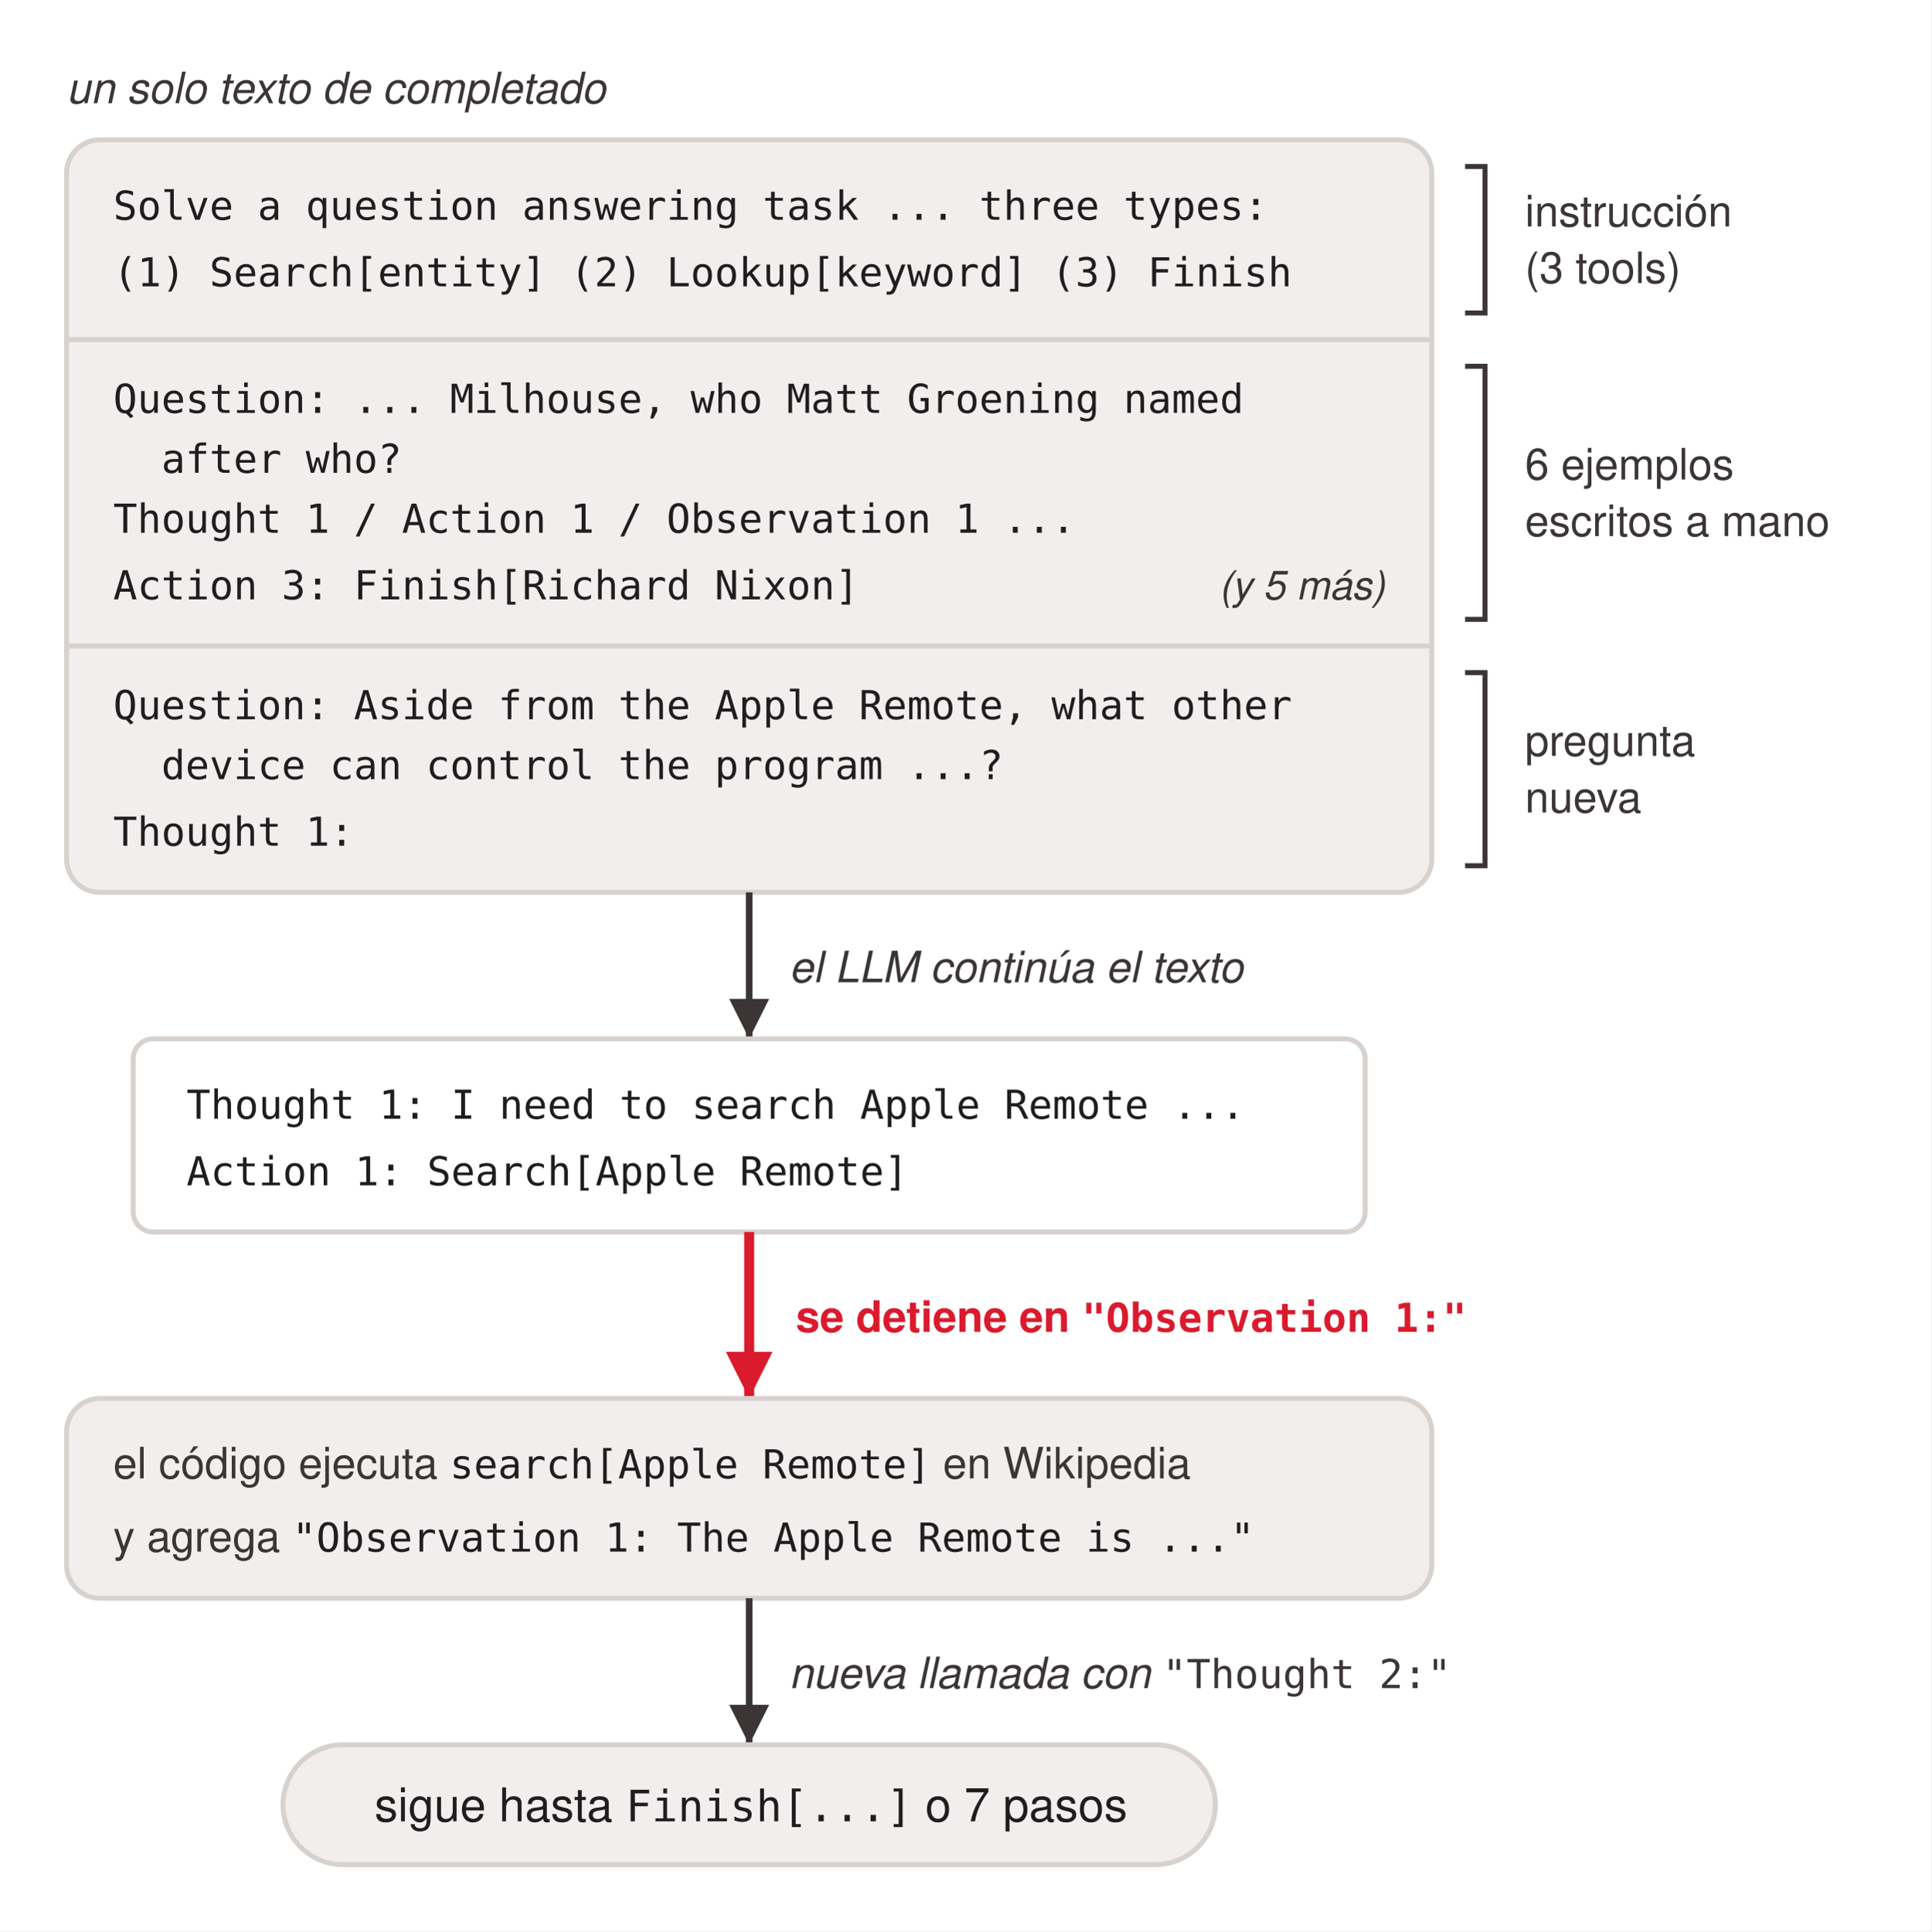
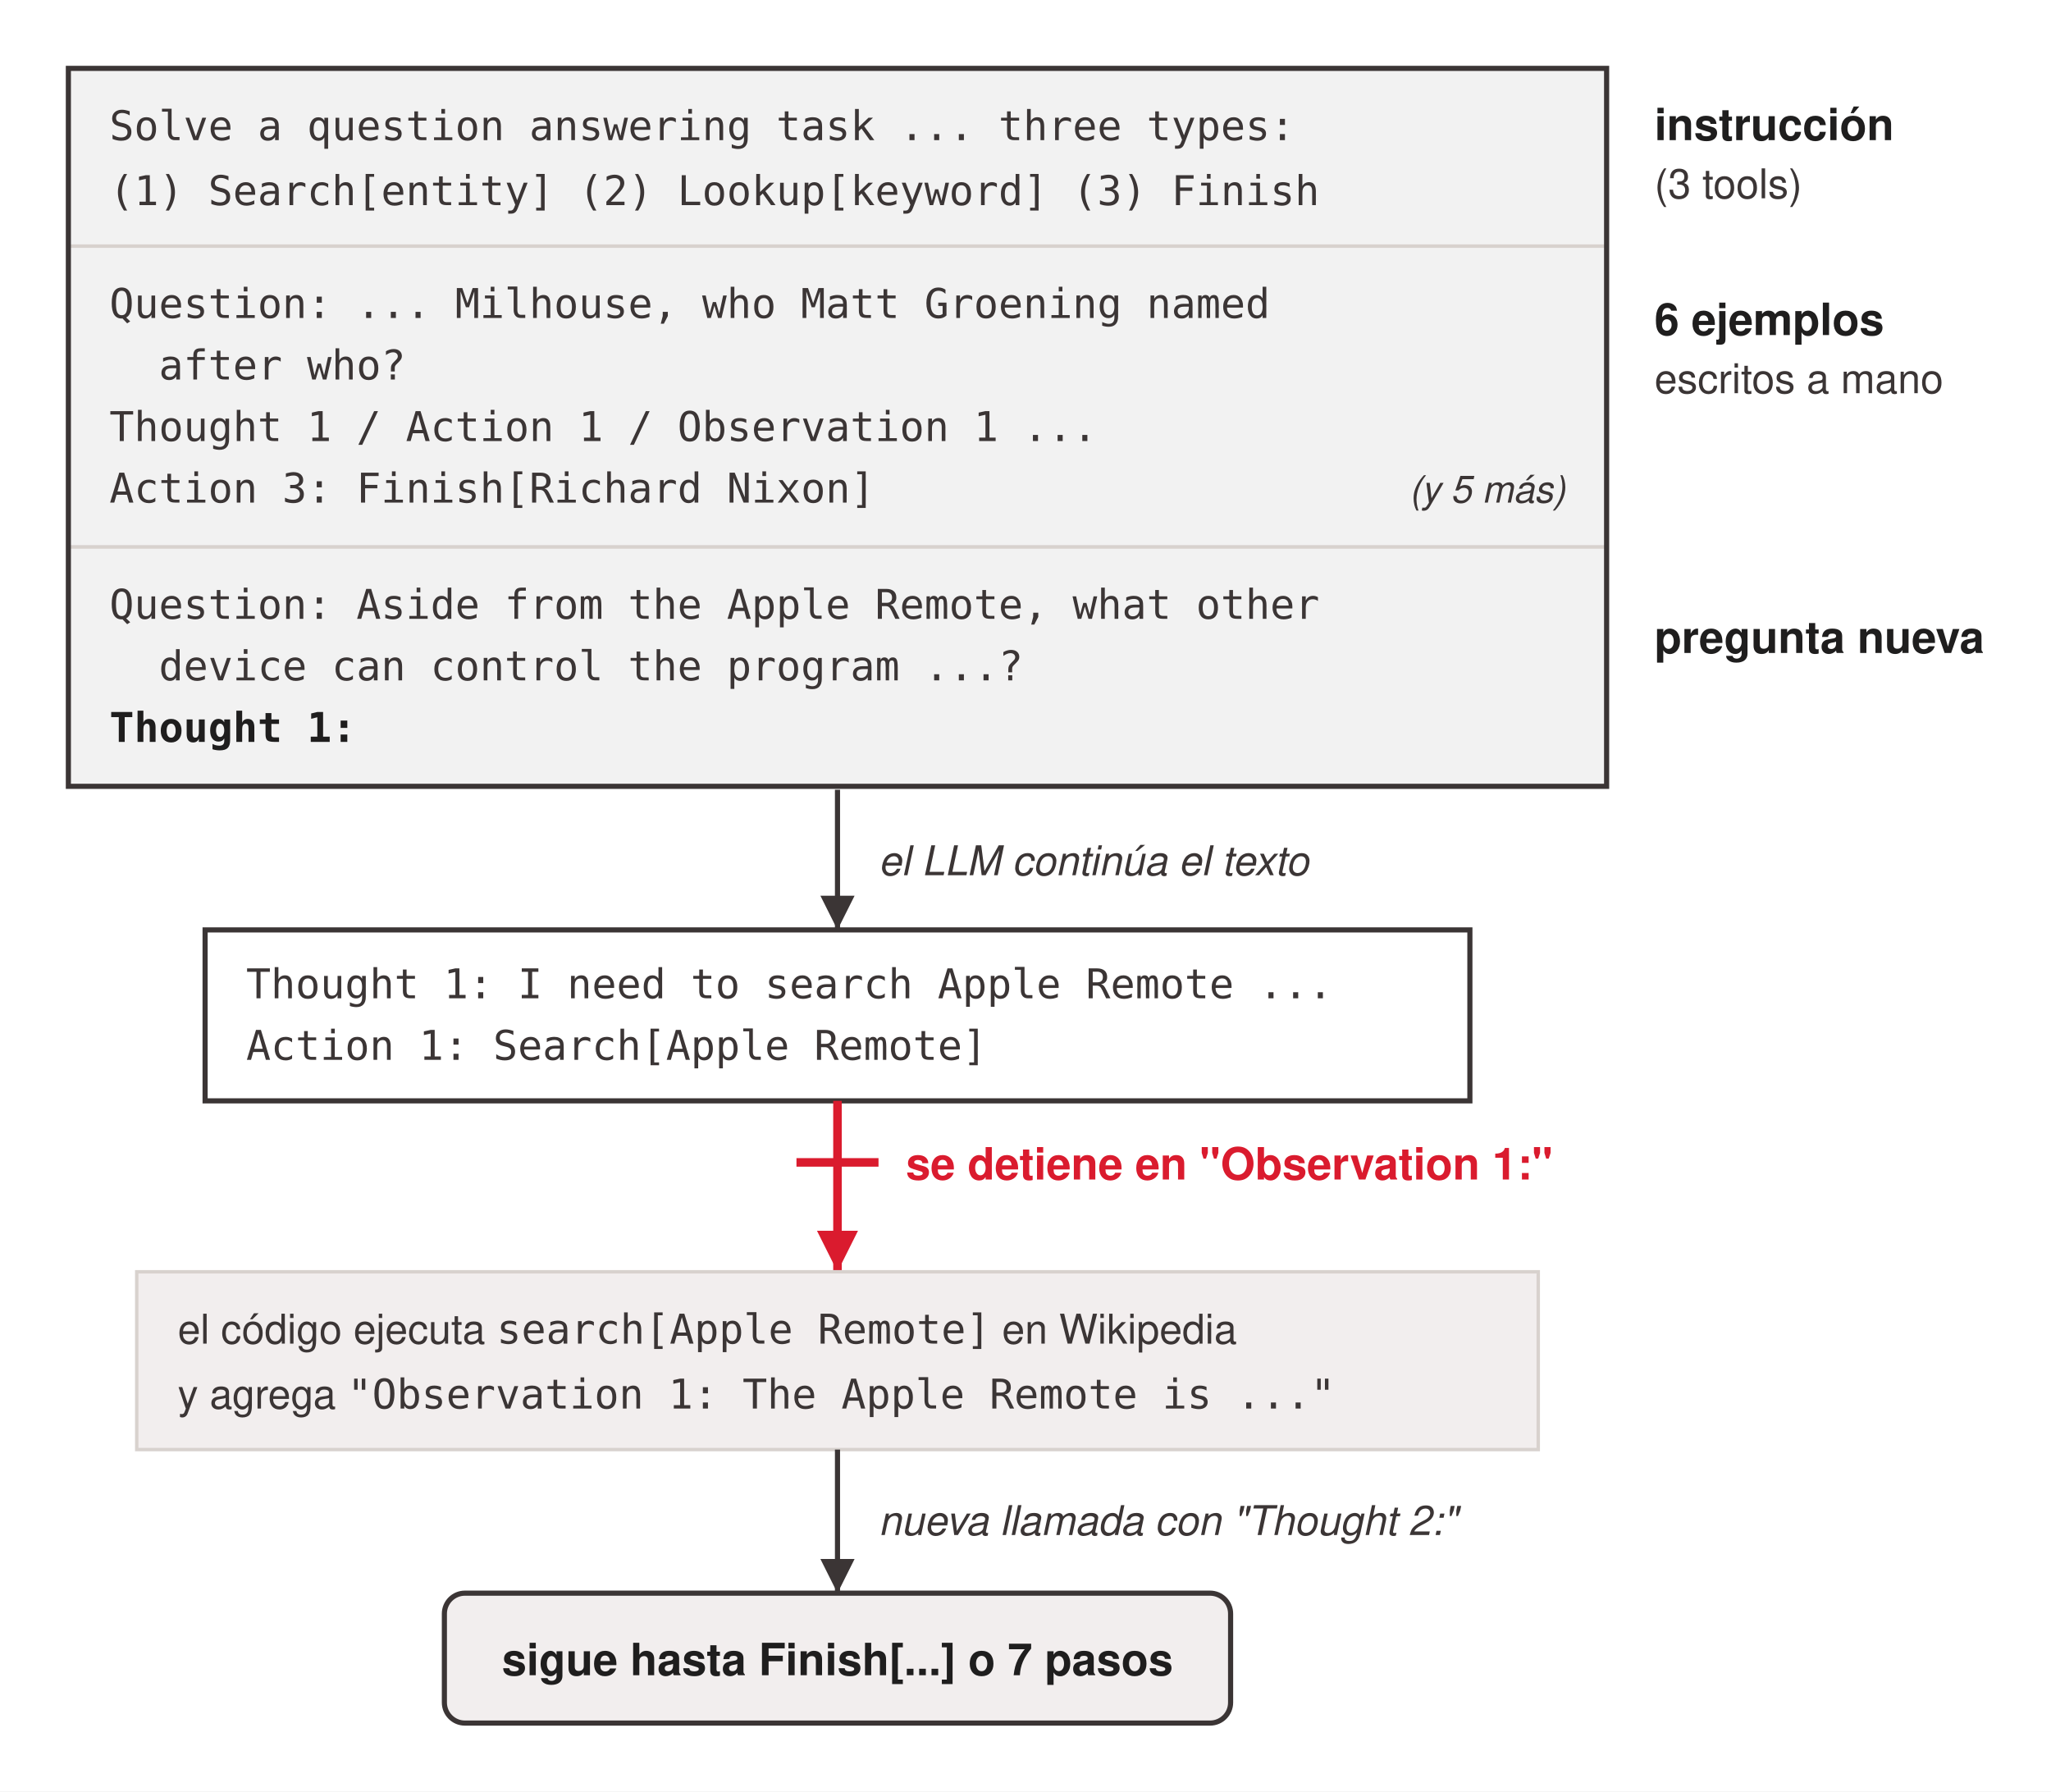
- <svg xmlns="http://www.w3.org/2000/svg" viewBox="0 0 580 580" font-family="Helvetica, Arial, sans-serif" font-size="13" fill="#3B3535">
+ <svg xmlns="http://www.w3.org/2000/svg" class="ts-anim-s4-4-1-prompt-completo-corte" viewBox="0 0 600 524" font-family="Helvetica, Arial, sans-serif" font-size="12" fill="#3B3535">
+   <style>/* talksmith-animation */
+ .ts-anim-s4-4-1-prompt-completo-corte [data-beat]{animation:ts-beat-in 0.6s ease-out backwards}
+ .ts-anim-s4-4-1-prompt-completo-corte [data-beat-effect=pulse]{animation-name:ts-beat-pulse;animation-duration:0.8s;animation-fill-mode:none;transform-box:fill-box;transform-origin:center}
+ .ts-anim-s4-4-1-prompt-completo-corte [data-beat="1"]{animation-delay:0.50s}
+ .ts-anim-s4-4-1-prompt-completo-corte [data-beat="2"]{animation-delay:1.60s}
+ .ts-anim-s4-4-1-prompt-completo-corte [data-beat="3"]{animation-delay:2.70s}
+ .ts-anim-s4-4-1-prompt-completo-corte [data-beat="4"]{animation-delay:3.80s}
+ .ts-anim-s4-4-1-prompt-completo-corte [data-beat="5"]{animation-delay:4.90s}
+ .ts-anim-s4-4-1-prompt-completo-corte [data-beat="6"]{animation-delay:6.00s}
+ .ts-anim-s4-4-1-prompt-completo-corte [data-beat="7"]{animation-delay:7.10s}
+ @keyframes ts-beat-in{from{opacity:0}to{opacity:1}}
+ @keyframes ts-beat-pulse{0%,100%{transform:none}50%{transform:scale(1.08)}}
+ @media (prefers-reduced-motion:reduce){.ts-anim-s4-4-1-prompt-completo-corte [data-beat]{animation:none}}
+ </style>
  <defs>
-     <marker id="ah" markerUnits="userSpaceOnUse" markerWidth="12" markerHeight="12" viewBox="0 0 12 12" refX="12" refY="6" orient="auto">
-       <path d="M0,0 L12,6 L0,12 z" fill="#3B3535" />
+     <marker id="ah" viewBox="0 0 10 10" refX="10" refY="5" markerWidth="10" markerHeight="10" markerUnits="userSpaceOnUse" orient="auto">
+       <path d="M0,0 L10,5 L0,10 z" fill="#3B3535" />
    </marker>
-     <marker id="ahr" markerUnits="userSpaceOnUse" markerWidth="14" markerHeight="14" viewBox="0 0 14 14" refX="14" refY="7" orient="auto">
-       <path d="M0,0 L14,7 L0,14 z" fill="#DA1B2E" />
+     <marker id="ahr" viewBox="0 0 10 10" refX="10" refY="5" markerWidth="12" markerHeight="12" markerUnits="userSpaceOnUse" orient="auto">
+       <path d="M0,0 L10,5 L0,10 z" fill="#DA1B2E" />
    </marker>
  </defs>
-   <rect x="0" y="0" width="580" height="580" fill="#ffffff" />
-   <text x="20" y="31" font-style="italic">un solo texto de completado</text>
-   <rect x="20" y="42" width="410" height="226" rx="10" fill="#F2EEEE" stroke="#D8D2CE" stroke-width="1.5" />
-   <g stroke="#D8D2CE" stroke-width="1.5">
-     <line x1="20" y1="102" x2="430" y2="102" />
-     <line x1="20" y1="194" x2="430" y2="194" />
+   <rect x="0" y="0" width="600" height="524" fill="#ffffff" />
+   <g data-beat="1">
+     <rect x="20" y="20" width="450" height="52" fill="#F2F2F2" stroke="#D8D2CE" />
+     <text x="32" y="41" font-family="'Andale Mono', monospace" xml:space="preserve">Solve a question answering task ... three types:</text>
+     <text x="32" y="60" font-family="'Andale Mono', monospace" xml:space="preserve">(1) Search[entity] (2) Lookup[keyword] (3) Finish</text>
+     <text x="484" y="41" font-size="13" font-weight="bold" fill="#1F1E1E">instrucción</text>
+     <text x="484" y="58">(3 tools)</text>
  </g>
-   <g font-family="'Andale Mono', monospace" font-size="12" fill="#1F1E1E">
-     <text x="34" y="66">Solve a question answering task ... three types:</text>
-     <text x="34" y="86">(1) Search[entity] (2) Lookup[keyword] (3) Finish</text>
-     <text x="34" y="124">Question: ... Milhouse, who Matt Groening named</text>
-     <text x="34" y="142" xml:space="preserve">  after who?</text>
-     <text x="34" y="160">Thought 1 / Action 1 / Observation 1 ...</text>
-     <text x="34" y="180">Action 3: Finish[Richard Nixon]</text>
-     <text x="34" y="216">Question: Aside from the Apple Remote, what other</text>
-     <text x="34" y="234" xml:space="preserve">  device can control the program ...?</text>
-     <text x="34" y="254">Thought 1:</text>
+   <g data-beat="2">
+     <rect x="20" y="72" width="450" height="88" fill="#F2F2F2" stroke="#D8D2CE" />
+     <text x="32" y="93" font-family="'Andale Mono', monospace" xml:space="preserve">Question: ... Milhouse, who Matt Groening named</text>
+     <text x="32" y="111" font-family="'Andale Mono', monospace" xml:space="preserve">  after who?</text>
+     <text x="32" y="129" font-family="'Andale Mono', monospace" xml:space="preserve">Thought 1 / Action 1 / Observation 1 ...</text>
+     <text x="32" y="147" font-family="'Andale Mono', monospace" xml:space="preserve">Action 3: Finish[Richard Nixon]</text>
+     <text x="458" y="147" text-anchor="end" font-style="italic" font-size="11">(y 5 más)</text>
+     <text x="484" y="98" font-size="13" font-weight="bold" fill="#1F1E1E">6 ejemplos</text>
+     <text x="484" y="115">escritos a mano</text>
  </g>
-   <text x="416" y="180" text-anchor="end" font-size="12" font-style="italic">(y 5 más)</text>
-   <g stroke="#3B3535" stroke-width="1.5" fill="none">
-     <path d="M440,50 H446 V94 H440" />
-     <path d="M440,110 H446 V186 H440" />
-     <path d="M440,202 H446 V260 H440" />
+   <g data-beat="3">
+     <rect x="20" y="160" width="450" height="70" fill="#F2F2F2" stroke="#D8D2CE" />
+     <text x="32" y="181" font-family="'Andale Mono', monospace" xml:space="preserve">Question: Aside from the Apple Remote, what other</text>
+     <text x="32" y="199" font-family="'Andale Mono', monospace" xml:space="preserve">  device can control the program ...?</text>
+     <text x="32" y="217" font-family="'Andale Mono', monospace" font-weight="bold" fill="#1F1E1E" xml:space="preserve">Thought 1:</text>
+     <text x="484" y="191" font-size="13" font-weight="bold" fill="#1F1E1E">pregunta nueva</text>
+     <rect x="20" y="20" width="450" height="210" fill="none" stroke="#3B3535" stroke-width="1.5" />
  </g>
-   <text x="458" y="68">instrucción</text>
-   <text x="458" y="85">(3 tools)</text>
-   <text x="458" y="144">6 ejemplos</text>
-   <text x="458" y="161">escritos a mano</text>
-   <text x="458" y="227">pregunta</text>
-   <text x="458" y="244">nueva</text>
-   <line x1="225" y1="268" x2="225" y2="312" stroke="#3B3535" stroke-width="2" marker-end="url(#ah)" />
-   <text x="237" y="295" font-style="italic">el LLM continúa el texto</text>
-   <rect x="40" y="312" width="370" height="58" rx="6" fill="#FFFFFF" stroke="#D8D2CE" stroke-width="1.5" />
-   <g font-family="'Andale Mono', monospace" font-size="12" fill="#1F1E1E">
-     <text x="56" y="336">Thought 1: I need to search Apple Remote ...</text>
-     <text x="56" y="356">Action 1: Search[Apple Remote]</text>
+   <g data-beat="4">
+     <line x1="245" y1="231" x2="245" y2="272" stroke="#3B3535" stroke-width="1.5" marker-end="url(#ah)" />
+     <text x="257" y="256" font-style="italic">el LLM continúa el texto</text>
+     <rect x="60" y="272" width="370" height="50" fill="#ffffff" stroke="#3B3535" stroke-width="1.5" />
+     <text x="72" y="292" font-family="'Andale Mono', monospace" xml:space="preserve">Thought 1: I need to search Apple Remote ...</text>
+     <text x="72" y="310" font-family="'Andale Mono', monospace" xml:space="preserve">Action 1: Search[Apple Remote]</text>
  </g>
-   <line x1="225" y1="370" x2="225" y2="420" stroke="#DA1B2E" stroke-width="3" marker-end="url(#ahr)" />
-   <text x="239" y="400" font-weight="bold" fill="#DA1B2E">se detiene en <tspan font-family="'Andale Mono', monospace" font-size="12">"Observation 1:"</tspan>
-   </text>
-   <rect x="20" y="420" width="410" height="60" rx="10" fill="#F2EEEE" stroke="#D8D2CE" stroke-width="1.5" />
-   <text x="34" y="444">el código ejecuta <tspan font-family="'Andale Mono', monospace" font-size="12" fill="#1F1E1E">search[Apple Remote]</tspan> en Wikipedia</text>
-   <text x="34" y="466">y agrega <tspan font-family="'Andale Mono', monospace" font-size="12" fill="#1F1E1E">"Observation 1: The Apple Remote is ..."</tspan>
-   </text>
-   <line x1="225" y1="480" x2="225" y2="524" stroke="#3B3535" stroke-width="2" marker-end="url(#ah)" />
-   <text x="237" y="507" font-style="italic">nueva llamada con <tspan font-family="'Andale Mono', monospace" font-size="12" font-style="normal">"Thought 2:"</tspan>
-   </text>
-   <rect x="85" y="524" width="280" height="36" rx="18" fill="#F2EEEE" stroke="#D8D2CE" stroke-width="1.5" />
-   <text x="112.5" y="547" font-size="14" fill="#1F1E1E">sigue hasta <tspan font-family="'Andale Mono', monospace" font-size="13">Finish[...]</tspan> o 7 pasos</text>
+   <g data-beat="5">
+     <line x1="245" y1="322" x2="245" y2="372" stroke="#DA1B2E" stroke-width="2.5" marker-end="url(#ahr)" />
+     <line x1="233" y1="340" x2="257" y2="340" stroke="#DA1B2E" stroke-width="2.5" />
+     <text x="265" y="345" font-size="13" font-weight="bold" fill="#DA1B2E">se detiene en "Observation 1:"</text>
+   </g>
+   <g data-beat="6">
+     <rect x="40" y="372" width="410" height="52" fill="#F2EEEE" stroke="#D8D2CE" />
+     <text x="52" y="393">el código ejecuta <tspan font-family="'Andale Mono', monospace">search[Apple Remote]</tspan> en Wikipedia</text>
+     <text x="52" y="412">y agrega <tspan font-family="'Andale Mono', monospace">"Observation 1: The Apple Remote is ..."</tspan>
+     </text>
+   </g>
+   <g data-beat="7">
+     <line x1="245" y1="424" x2="245" y2="466" stroke="#3B3535" stroke-width="1.5" marker-end="url(#ah)" />
+     <text x="257" y="449" font-style="italic">nueva llamada con "Thought 2:"</text>
+     <rect x="130" y="466" width="230" height="38" rx="6" fill="#F2EEEE" stroke="#3B3535" stroke-width="1.5" />
+     <text x="245" y="490" text-anchor="middle" font-size="13" font-weight="bold" fill="#1F1E1E">sigue hasta Finish[...] o 7 pasos</text>
+   </g>
</svg>
